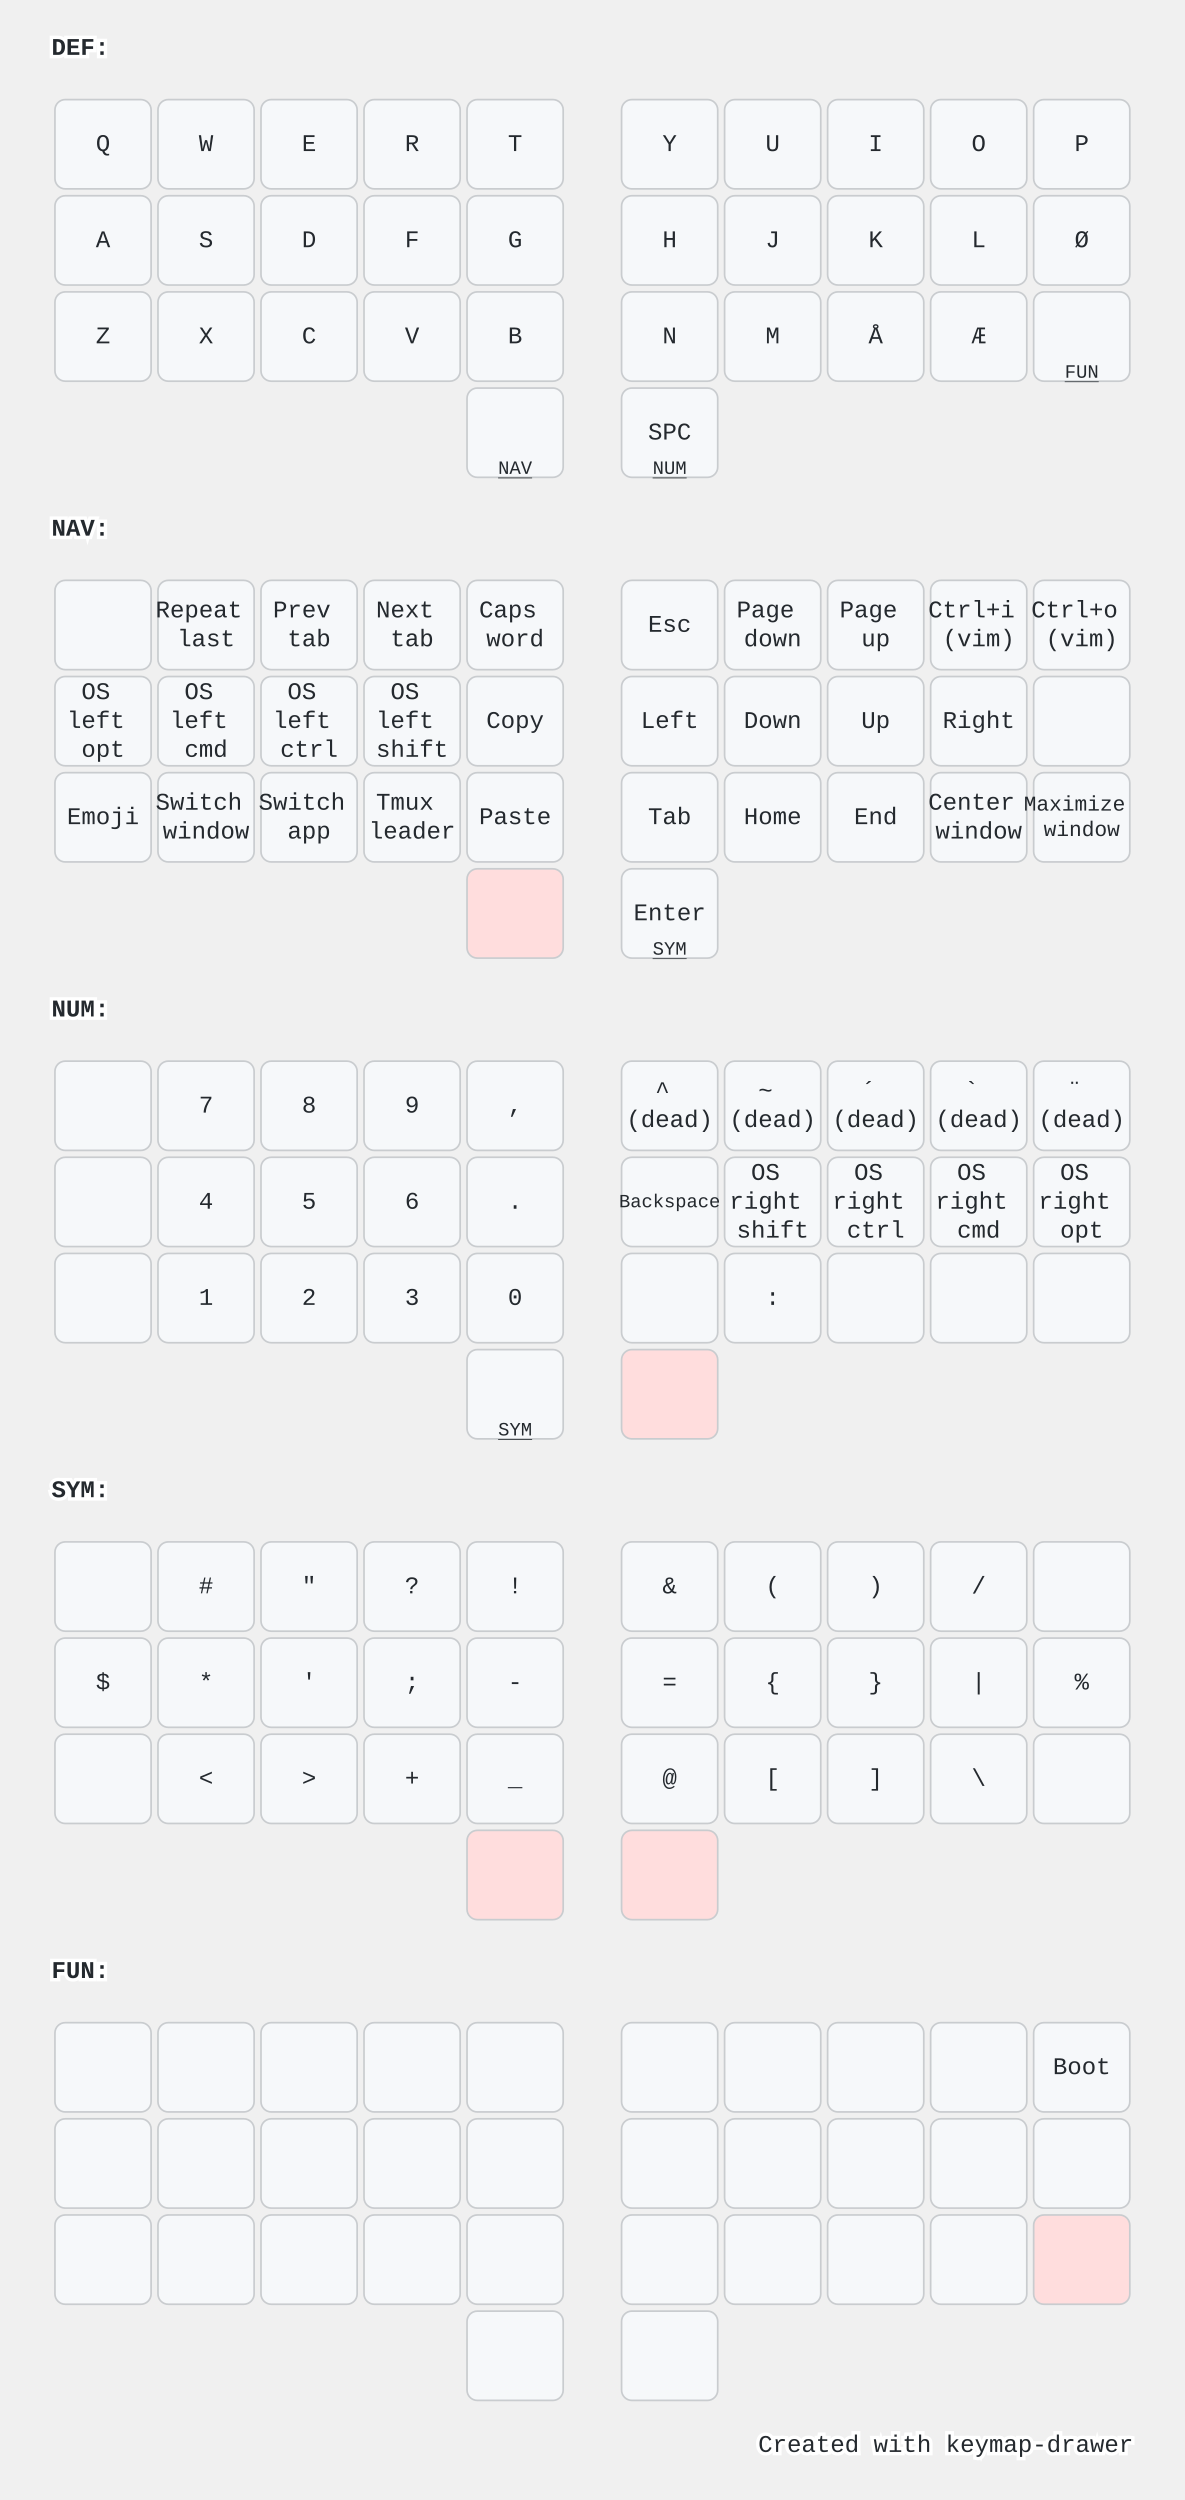
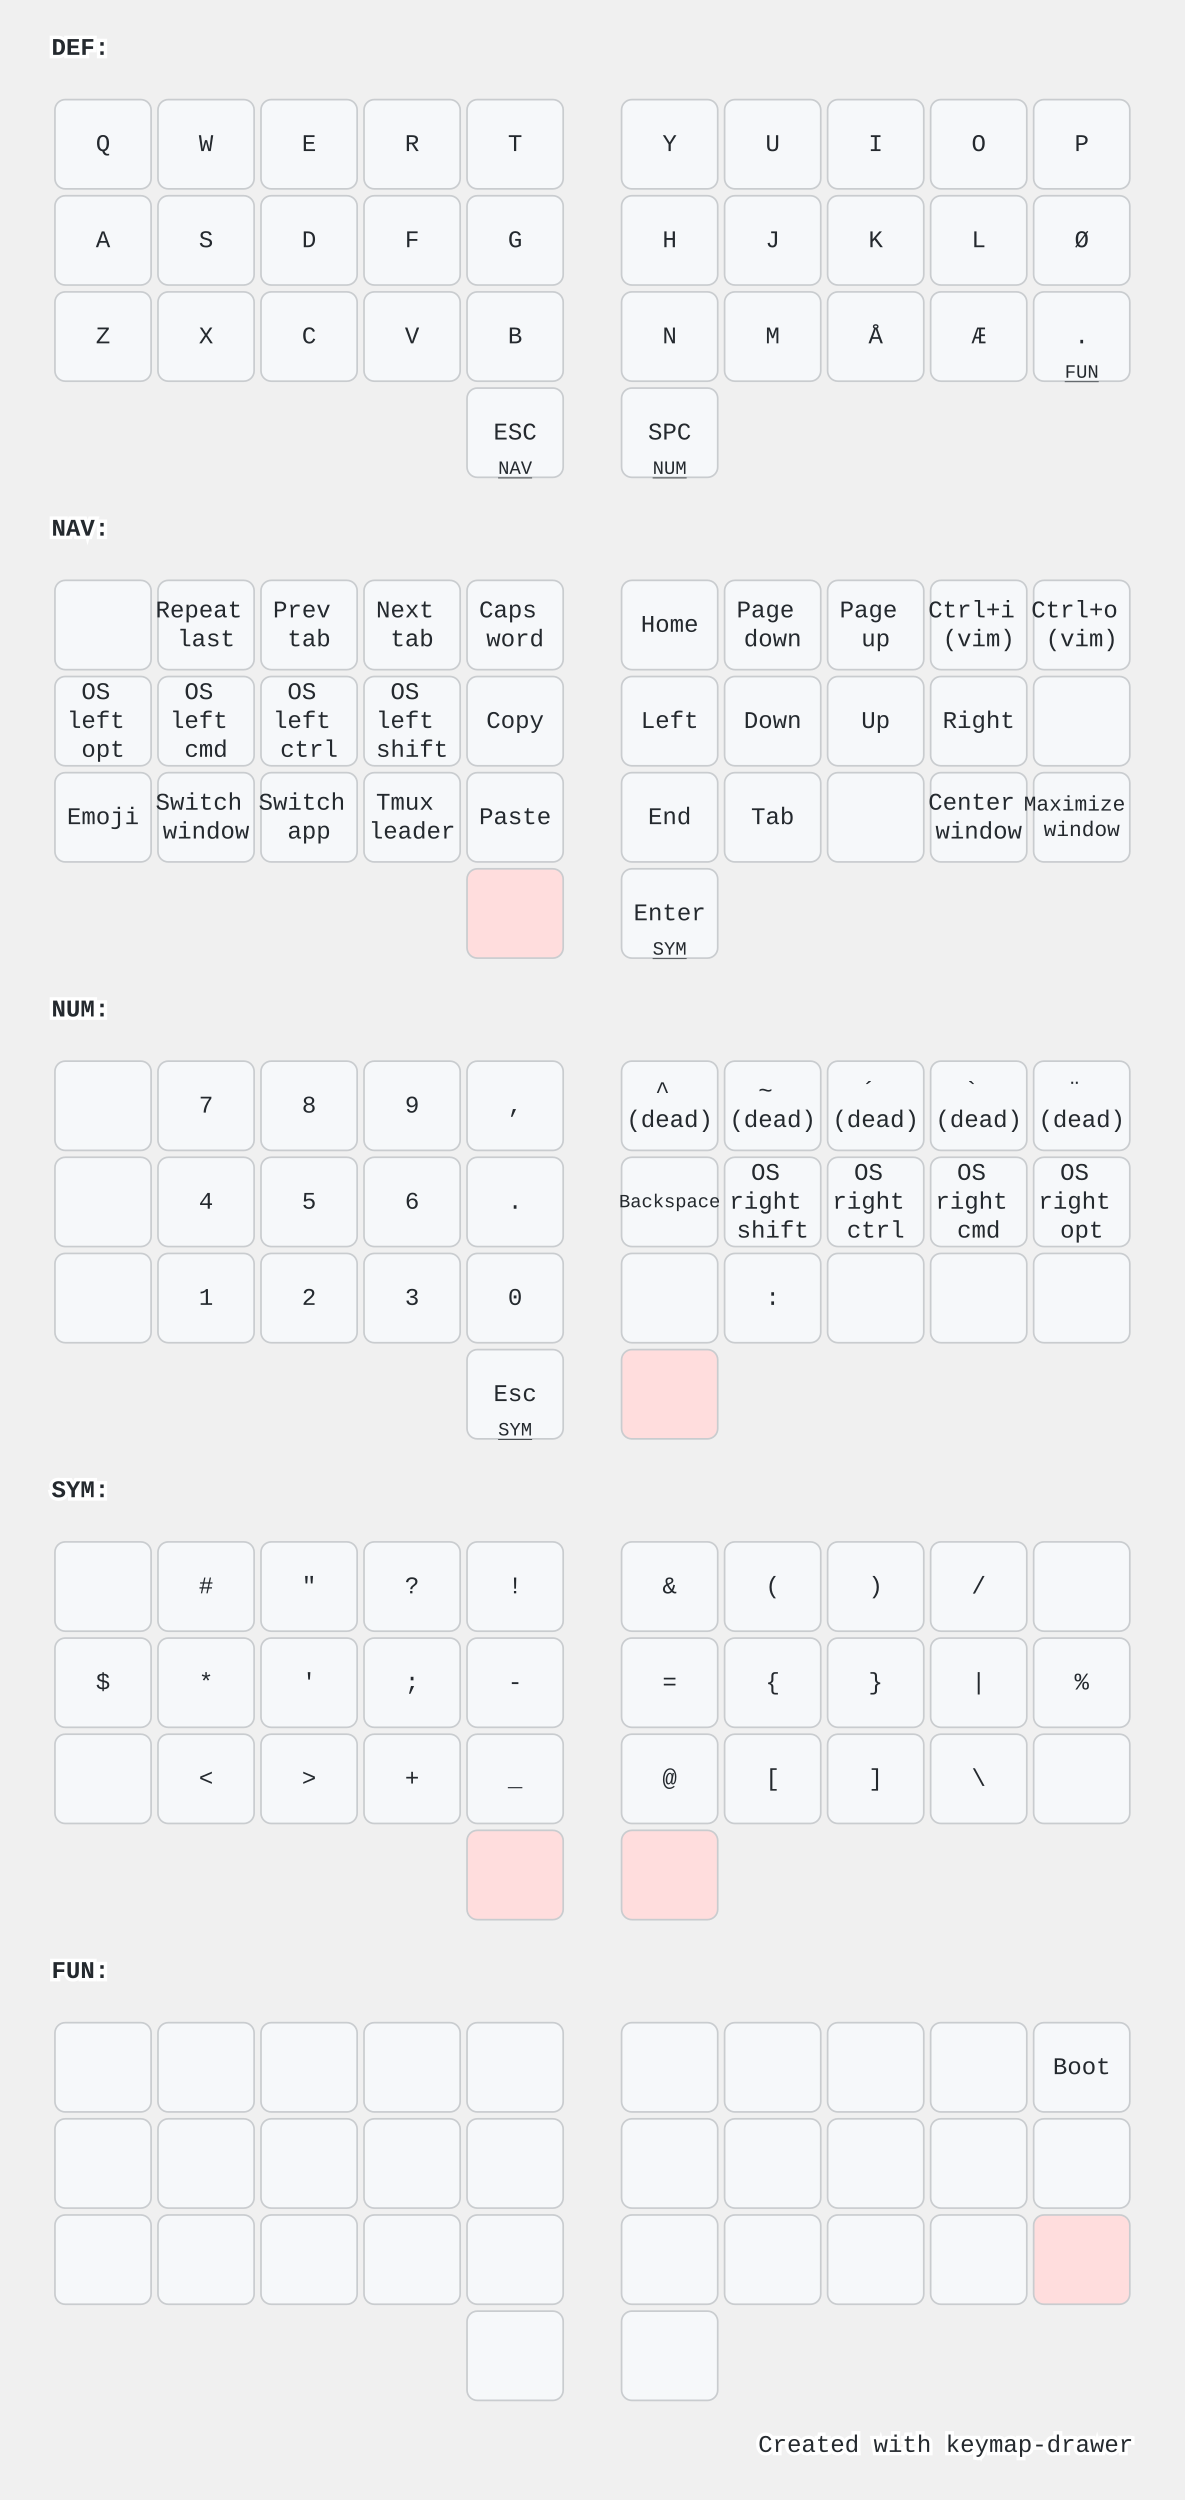
<svg xmlns="http://www.w3.org/2000/svg" width="690" height="1456" viewBox="0 0 690 1456" class="keymap">
  <style>/* inherit to force styles through use tags */
svg path {
    fill: inherit;
}

/* font and background color specifications */
svg.keymap {
    font-family: SFMono-Regular,Consolas,Liberation Mono,Menlo,monospace;
    font-size: 14px;
    font-kerning: normal;
    text-rendering: optimizeLegibility;
    fill: #24292e;
}

/* default key styling */
rect.key {
    fill: #f6f8fa;
}

rect.key, rect.combo {
    stroke: #c9cccf;
    stroke-width: 1;
}

/* default key side styling, only used is draw_key_sides is set */
rect.side {
    filter: brightness(90%);
}

/* color accent for combo boxes */
rect.combo, rect.combo-separate {
    fill: #cdf;
}

/* color accent for held keys */
rect.held, rect.combo.held {
    fill: #fdd;
}

/* color accent for ghost (optional) keys */
rect.ghost, rect.combo.ghost {
    stroke-dasharray: 4, 4;
    stroke-width: 2;
}

text {
    text-anchor: middle;
    dominant-baseline: middle;
}

/* styling for layer labels */
text.label {
    font-weight: bold;
    text-anchor: start;
    stroke: white;
    stroke-width: 4;
    paint-order: stroke;
}

/* styling for optional footer */
text.footer {
    text-anchor: end;
    dominant-baseline: auto;
    stroke: white;
    stroke-width: 4;
    paint-order: stroke;
}

/* styling for combo tap, and key non-tap label text */
text.combo, text.hold, text.shifted, text.left, text.right {
    font-size: 11px;
}

text.hold {
    text-anchor: middle;
    dominant-baseline: auto;
}

text.shifted {
    text-anchor: middle;
    dominant-baseline: hanging;
}

text.left {
    text-anchor: start;
}

text.right {
    text-anchor: end;
}

text.layer-activator {
    text-decoration: underline;
}

/* styling for hold/shifted label text in combo box */
text.combo.hold, text.combo.shifted, text.combo.left, text.combo.right {
    font-size: 8px;
}

/* lighter symbol for transparent keys */
text.trans {
    fill: #7b7e81;
}

/* styling for combo dendrons */
path.combo {
    stroke-width: 1;
    stroke: gray;
    fill: none;
}

/* Start Tabler Icons Cleanup */
/* cannot use height/width with glyphs */
.icon-tabler &gt; path {
    fill: inherit;
    stroke: inherit;
    stroke-width: 2;
}
/* hide tabler's default box */
.icon-tabler &gt; path[stroke="none"][fill="none"] {
    visibility: hidden;
}
/* End Tabler Icons Cleanup */

@media (prefers-color-scheme: dark) {
svg.keymap { fill: #d1d6db; }
rect.key { fill: #3f4750; }
rect.key, rect.combo { stroke: #60666c; }
rect.combo, rect.combo-separate { fill: #1f3d7a; }
rect.held, rect.combo.held { fill: #854747; }
text.label, text.footer { stroke: black; }
text.trans { fill: #7e8184; }
path.combo { stroke: #7f7f7f; }

}</style>
  <g transform="translate(30, 0)" class="layer-DEF">
    <text x="0" y="28" class="label" id="DEF">DEF:</text>
    <g transform="translate(0, 56)">
      <g transform="translate(30, 28)" class="key keypos-0">
        <rect rx="6" ry="6" x="-28" y="-26" width="56" height="52" class="key" />
        <text x="0" y="0" class="key tap">Q</text>
      </g>
      <g transform="translate(90, 28)" class="key keypos-1">
        <rect rx="6" ry="6" x="-28" y="-26" width="56" height="52" class="key" />
        <text x="0" y="0" class="key tap">W</text>
      </g>
      <g transform="translate(150, 28)" class="key keypos-2">
        <rect rx="6" ry="6" x="-28" y="-26" width="56" height="52" class="key" />
        <text x="0" y="0" class="key tap">E</text>
      </g>
      <g transform="translate(210, 28)" class="key keypos-3">
        <rect rx="6" ry="6" x="-28" y="-26" width="56" height="52" class="key" />
        <text x="0" y="0" class="key tap">R</text>
      </g>
      <g transform="translate(270, 28)" class="key keypos-4">
        <rect rx="6" ry="6" x="-28" y="-26" width="56" height="52" class="key" />
        <text x="0" y="0" class="key tap">T</text>
      </g>
      <g transform="translate(360, 28)" class="key keypos-5">
        <rect rx="6" ry="6" x="-28" y="-26" width="56" height="52" class="key" />
        <text x="0" y="0" class="key tap">Y</text>
      </g>
      <g transform="translate(420, 28)" class="key keypos-6">
        <rect rx="6" ry="6" x="-28" y="-26" width="56" height="52" class="key" />
        <text x="0" y="0" class="key tap">U</text>
      </g>
      <g transform="translate(480, 28)" class="key keypos-7">
        <rect rx="6" ry="6" x="-28" y="-26" width="56" height="52" class="key" />
        <text x="0" y="0" class="key tap">I</text>
      </g>
      <g transform="translate(540, 28)" class="key keypos-8">
        <rect rx="6" ry="6" x="-28" y="-26" width="56" height="52" class="key" />
        <text x="0" y="0" class="key tap">O</text>
      </g>
      <g transform="translate(600, 28)" class="key keypos-9">
        <rect rx="6" ry="6" x="-28" y="-26" width="56" height="52" class="key" />
        <text x="0" y="0" class="key tap">P</text>
      </g>
      <g transform="translate(30, 84)" class="key keypos-10">
        <rect rx="6" ry="6" x="-28" y="-26" width="56" height="52" class="key" />
        <text x="0" y="0" class="key tap">A</text>
      </g>
      <g transform="translate(90, 84)" class="key keypos-11">
        <rect rx="6" ry="6" x="-28" y="-26" width="56" height="52" class="key" />
        <text x="0" y="0" class="key tap">S</text>
      </g>
      <g transform="translate(150, 84)" class="key keypos-12">
        <rect rx="6" ry="6" x="-28" y="-26" width="56" height="52" class="key" />
        <text x="0" y="0" class="key tap">D</text>
      </g>
      <g transform="translate(210, 84)" class="key keypos-13">
        <rect rx="6" ry="6" x="-28" y="-26" width="56" height="52" class="key" />
        <text x="0" y="0" class="key tap">F</text>
      </g>
      <g transform="translate(270, 84)" class="key keypos-14">
        <rect rx="6" ry="6" x="-28" y="-26" width="56" height="52" class="key" />
        <text x="0" y="0" class="key tap">G</text>
      </g>
      <g transform="translate(360, 84)" class="key keypos-15">
        <rect rx="6" ry="6" x="-28" y="-26" width="56" height="52" class="key" />
        <text x="0" y="0" class="key tap">H</text>
      </g>
      <g transform="translate(420, 84)" class="key keypos-16">
        <rect rx="6" ry="6" x="-28" y="-26" width="56" height="52" class="key" />
        <text x="0" y="0" class="key tap">J</text>
      </g>
      <g transform="translate(480, 84)" class="key keypos-17">
        <rect rx="6" ry="6" x="-28" y="-26" width="56" height="52" class="key" />
        <text x="0" y="0" class="key tap">K</text>
      </g>
      <g transform="translate(540, 84)" class="key keypos-18">
        <rect rx="6" ry="6" x="-28" y="-26" width="56" height="52" class="key" />
        <text x="0" y="0" class="key tap">L</text>
      </g>
      <g transform="translate(600, 84)" class="key keypos-19">
        <rect rx="6" ry="6" x="-28" y="-26" width="56" height="52" class="key" />
        <text x="0" y="0" class="key tap">Ø</text>
      </g>
      <g transform="translate(30, 140)" class="key keypos-20">
        <rect rx="6" ry="6" x="-28" y="-26" width="56" height="52" class="key" />
        <text x="0" y="0" class="key tap">Z</text>
      </g>
      <g transform="translate(90, 140)" class="key keypos-21">
        <rect rx="6" ry="6" x="-28" y="-26" width="56" height="52" class="key" />
        <text x="0" y="0" class="key tap">X</text>
      </g>
      <g transform="translate(150, 140)" class="key keypos-22">
        <rect rx="6" ry="6" x="-28" y="-26" width="56" height="52" class="key" />
        <text x="0" y="0" class="key tap">C</text>
      </g>
      <g transform="translate(210, 140)" class="key keypos-23">
        <rect rx="6" ry="6" x="-28" y="-26" width="56" height="52" class="key" />
        <text x="0" y="0" class="key tap">V</text>
      </g>
      <g transform="translate(270, 140)" class="key keypos-24">
        <rect rx="6" ry="6" x="-28" y="-26" width="56" height="52" class="key" />
        <text x="0" y="0" class="key tap">B</text>
      </g>
      <g transform="translate(360, 140)" class="key keypos-25">
        <rect rx="6" ry="6" x="-28" y="-26" width="56" height="52" class="key" />
        <text x="0" y="0" class="key tap">N</text>
      </g>
      <g transform="translate(420, 140)" class="key keypos-26">
        <rect rx="6" ry="6" x="-28" y="-26" width="56" height="52" class="key" />
        <text x="0" y="0" class="key tap">M</text>
      </g>
      <g transform="translate(480, 140)" class="key keypos-27">
        <rect rx="6" ry="6" x="-28" y="-26" width="56" height="52" class="key" />
        <text x="0" y="0" class="key tap">Å</text>
      </g>
      <g transform="translate(540, 140)" class="key keypos-28">
        <rect rx="6" ry="6" x="-28" y="-26" width="56" height="52" class="key" />
        <text x="0" y="0" class="key tap">Æ</text>
      </g>
      <g transform="translate(600, 140)" class="key keypos-29">
        <rect rx="6" ry="6" x="-28" y="-26" width="56" height="52" class="key" />
+         <text x="0" y="0" class="key tap">.</text>
        <a href="#FUN">
          <text x="0" y="24" class="key hold layer-activator">FUN</text>
        </a>
      </g>
      <g transform="translate(270, 196)" class="key keypos-30">
        <rect rx="6" ry="6" x="-28" y="-26" width="56" height="52" class="key" />
+         <text x="0" y="0" class="key tap">ESC</text>
        <a href="#NAV">
          <text x="0" y="24" class="key hold layer-activator">NAV</text>
        </a>
      </g>
      <g transform="translate(360, 196)" class="key keypos-31">
        <rect rx="6" ry="6" x="-28" y="-26" width="56" height="52" class="key" />
        <text x="0" y="0" class="key tap">SPC</text>
        <a href="#NUM">
          <text x="0" y="24" class="key hold layer-activator">NUM</text>
        </a>
      </g>
    </g>
  </g>
  <g transform="translate(30, 280)" class="layer-NAV">
    <text x="0" y="28" class="label" id="NAV">NAV:</text>
    <g transform="translate(0, 56)">
      <g transform="translate(30, 28)" class="key keypos-0">
        <rect rx="6" ry="6" x="-28" y="-26" width="56" height="52" class="key" />
      </g>
      <g transform="translate(90, 28)" class="key keypos-1">
        <rect rx="6" ry="6" x="-28" y="-26" width="56" height="52" class="key" />
        <text x="0" y="0" class="key tap">
          <tspan x="0" dy="-0.6em">Repeat</tspan>
          <tspan x="0" dy="1.2em">last</tspan>
        </text>
      </g>
      <g transform="translate(150, 28)" class="key keypos-2">
        <rect rx="6" ry="6" x="-28" y="-26" width="56" height="52" class="key" />
        <text x="0" y="0" class="key tap">
          <tspan x="0" dy="-0.6em">Prev</tspan>
          <tspan x="0" dy="1.2em">tab</tspan>
        </text>
      </g>
      <g transform="translate(210, 28)" class="key keypos-3">
        <rect rx="6" ry="6" x="-28" y="-26" width="56" height="52" class="key" />
        <text x="0" y="0" class="key tap">
          <tspan x="0" dy="-0.6em">Next</tspan>
          <tspan x="0" dy="1.2em">tab</tspan>
        </text>
      </g>
      <g transform="translate(270, 28)" class="key keypos-4">
        <rect rx="6" ry="6" x="-28" y="-26" width="56" height="52" class="key" />
        <text x="0" y="0" class="key tap">
          <tspan x="0" dy="-0.6em">Caps</tspan>
          <tspan x="0" dy="1.2em">word</tspan>
        </text>
      </g>
      <g transform="translate(360, 28)" class="key keypos-5">
        <rect rx="6" ry="6" x="-28" y="-26" width="56" height="52" class="key" />
-         <text x="0" y="0" class="key tap">Esc</text>
+         <text x="0" y="0" class="key tap">Home</text>
      </g>
      <g transform="translate(420, 28)" class="key keypos-6">
        <rect rx="6" ry="6" x="-28" y="-26" width="56" height="52" class="key" />
        <text x="0" y="0" class="key tap">
          <tspan x="0" dy="-0.6em">Page</tspan>
          <tspan x="0" dy="1.2em">down</tspan>
        </text>
      </g>
      <g transform="translate(480, 28)" class="key keypos-7">
        <rect rx="6" ry="6" x="-28" y="-26" width="56" height="52" class="key" />
        <text x="0" y="0" class="key tap">
          <tspan x="0" dy="-0.6em">Page</tspan>
          <tspan x="0" dy="1.2em">up</tspan>
        </text>
      </g>
      <g transform="translate(540, 28)" class="key keypos-8">
        <rect rx="6" ry="6" x="-28" y="-26" width="56" height="52" class="key" />
        <text x="0" y="0" class="key tap">
          <tspan x="0" dy="-0.6em">Ctrl+i</tspan>
          <tspan x="0" dy="1.2em">(vim)</tspan>
        </text>
      </g>
      <g transform="translate(600, 28)" class="key keypos-9">
        <rect rx="6" ry="6" x="-28" y="-26" width="56" height="52" class="key" />
        <text x="0" y="0" class="key tap">
          <tspan x="0" dy="-0.6em">Ctrl+o</tspan>
          <tspan x="0" dy="1.2em">(vim)</tspan>
        </text>
      </g>
      <g transform="translate(30, 84)" class="key keypos-10">
        <rect rx="6" ry="6" x="-28" y="-26" width="56" height="52" class="key" />
        <text x="0" y="0" class="key tap">
          <tspan x="0" dy="-1.2em">OS</tspan>
          <tspan x="0" dy="1.2em">left</tspan>
          <tspan x="0" dy="1.2em">opt</tspan>
        </text>
      </g>
      <g transform="translate(90, 84)" class="key keypos-11">
        <rect rx="6" ry="6" x="-28" y="-26" width="56" height="52" class="key" />
        <text x="0" y="0" class="key tap">
          <tspan x="0" dy="-1.2em">OS</tspan>
          <tspan x="0" dy="1.2em">left</tspan>
          <tspan x="0" dy="1.2em">cmd</tspan>
        </text>
      </g>
      <g transform="translate(150, 84)" class="key keypos-12">
        <rect rx="6" ry="6" x="-28" y="-26" width="56" height="52" class="key" />
        <text x="0" y="0" class="key tap">
          <tspan x="0" dy="-1.2em">OS</tspan>
          <tspan x="0" dy="1.2em">left</tspan>
          <tspan x="0" dy="1.2em">ctrl</tspan>
        </text>
      </g>
      <g transform="translate(210, 84)" class="key keypos-13">
        <rect rx="6" ry="6" x="-28" y="-26" width="56" height="52" class="key" />
        <text x="0" y="0" class="key tap">
          <tspan x="0" dy="-1.2em">OS</tspan>
          <tspan x="0" dy="1.2em">left</tspan>
          <tspan x="0" dy="1.2em">shift</tspan>
        </text>
      </g>
      <g transform="translate(270, 84)" class="key keypos-14">
        <rect rx="6" ry="6" x="-28" y="-26" width="56" height="52" class="key" />
        <text x="0" y="0" class="key tap">Copy</text>
      </g>
      <g transform="translate(360, 84)" class="key keypos-15">
        <rect rx="6" ry="6" x="-28" y="-26" width="56" height="52" class="key" />
        <text x="0" y="0" class="key tap">Left</text>
      </g>
      <g transform="translate(420, 84)" class="key keypos-16">
        <rect rx="6" ry="6" x="-28" y="-26" width="56" height="52" class="key" />
        <text x="0" y="0" class="key tap">Down</text>
      </g>
      <g transform="translate(480, 84)" class="key keypos-17">
        <rect rx="6" ry="6" x="-28" y="-26" width="56" height="52" class="key" />
        <text x="0" y="0" class="key tap">Up</text>
      </g>
      <g transform="translate(540, 84)" class="key keypos-18">
        <rect rx="6" ry="6" x="-28" y="-26" width="56" height="52" class="key" />
        <text x="0" y="0" class="key tap">Right</text>
      </g>
      <g transform="translate(600, 84)" class="key keypos-19">
        <rect rx="6" ry="6" x="-28" y="-26" width="56" height="52" class="key" />
      </g>
      <g transform="translate(30, 140)" class="key keypos-20">
        <rect rx="6" ry="6" x="-28" y="-26" width="56" height="52" class="key" />
        <text x="0" y="0" class="key tap">Emoji</text>
      </g>
      <g transform="translate(90, 140)" class="key keypos-21">
        <rect rx="6" ry="6" x="-28" y="-26" width="56" height="52" class="key" />
        <text x="0" y="0" class="key tap">
          <tspan x="0" dy="-0.6em">Switch</tspan>
          <tspan x="0" dy="1.2em">window</tspan>
        </text>
      </g>
      <g transform="translate(150, 140)" class="key keypos-22">
        <rect rx="6" ry="6" x="-28" y="-26" width="56" height="52" class="key" />
        <text x="0" y="0" class="key tap">
          <tspan x="0" dy="-0.6em">Switch</tspan>
          <tspan x="0" dy="1.2em">app</tspan>
        </text>
      </g>
      <g transform="translate(210, 140)" class="key keypos-23">
        <rect rx="6" ry="6" x="-28" y="-26" width="56" height="52" class="key" />
        <text x="0" y="0" class="key tap">
          <tspan x="0" dy="-0.6em">Tmux</tspan>
          <tspan x="0" dy="1.2em">leader</tspan>
        </text>
      </g>
      <g transform="translate(270, 140)" class="key keypos-24">
        <rect rx="6" ry="6" x="-28" y="-26" width="56" height="52" class="key" />
        <text x="0" y="0" class="key tap">Paste</text>
      </g>
      <g transform="translate(360, 140)" class="key keypos-25">
        <rect rx="6" ry="6" x="-28" y="-26" width="56" height="52" class="key" />
+         <text x="0" y="0" class="key tap">End</text>
+       </g>
+       <g transform="translate(420, 140)" class="key keypos-26">
+         <rect rx="6" ry="6" x="-28" y="-26" width="56" height="52" class="key" />
        <text x="0" y="0" class="key tap">Tab</text>
      </g>
-       <g transform="translate(420, 140)" class="key keypos-26">
-         <rect rx="6" ry="6" x="-28" y="-26" width="56" height="52" class="key" />
-         <text x="0" y="0" class="key tap">Home</text>
-       </g>
      <g transform="translate(480, 140)" class="key keypos-27">
        <rect rx="6" ry="6" x="-28" y="-26" width="56" height="52" class="key" />
-         <text x="0" y="0" class="key tap">End</text>
      </g>
      <g transform="translate(540, 140)" class="key keypos-28">
        <rect rx="6" ry="6" x="-28" y="-26" width="56" height="52" class="key" />
        <text x="0" y="0" class="key tap">
          <tspan x="0" dy="-0.6em">Center</tspan>
          <tspan x="0" dy="1.2em">window</tspan>
        </text>
      </g>
      <g transform="translate(600, 140)" class="key keypos-29">
        <rect rx="6" ry="6" x="-28" y="-26" width="56" height="52" class="key" />
        <text x="0" y="0" class="key tap">
          <tspan x="0" dy="-0.6em" style="font-size: 88%">Maximize</tspan>
          <tspan x="0" dy="1.2em" style="font-size: 88%">window</tspan>
        </text>
      </g>
      <g transform="translate(270, 196)" class="key held keypos-30">
        <rect rx="6" ry="6" x="-28" y="-26" width="56" height="52" class="key held" />
      </g>
      <g transform="translate(360, 196)" class="key keypos-31">
        <rect rx="6" ry="6" x="-28" y="-26" width="56" height="52" class="key" />
        <text x="0" y="0" class="key tap">Enter</text>
        <a href="#SYM">
          <text x="0" y="24" class="key hold layer-activator">SYM</text>
        </a>
      </g>
    </g>
  </g>
  <g transform="translate(30, 560)" class="layer-NUM">
    <text x="0" y="28" class="label" id="NUM">NUM:</text>
    <g transform="translate(0, 56)">
      <g transform="translate(30, 28)" class="key keypos-0">
        <rect rx="6" ry="6" x="-28" y="-26" width="56" height="52" class="key" />
      </g>
      <g transform="translate(90, 28)" class="key keypos-1">
        <rect rx="6" ry="6" x="-28" y="-26" width="56" height="52" class="key" />
        <text x="0" y="0" class="key tap">7</text>
      </g>
      <g transform="translate(150, 28)" class="key keypos-2">
        <rect rx="6" ry="6" x="-28" y="-26" width="56" height="52" class="key" />
        <text x="0" y="0" class="key tap">8</text>
      </g>
      <g transform="translate(210, 28)" class="key keypos-3">
        <rect rx="6" ry="6" x="-28" y="-26" width="56" height="52" class="key" />
        <text x="0" y="0" class="key tap">9</text>
      </g>
      <g transform="translate(270, 28)" class="key keypos-4">
        <rect rx="6" ry="6" x="-28" y="-26" width="56" height="52" class="key" />
        <text x="0" y="0" class="key tap">,</text>
      </g>
      <g transform="translate(360, 28)" class="key keypos-5">
        <rect rx="6" ry="6" x="-28" y="-26" width="56" height="52" class="key" />
        <text x="0" y="0" class="key tap">
          <tspan x="0" dy="-0.6em">^</tspan>
          <tspan x="0" dy="1.2em">(dead)</tspan>
        </text>
      </g>
      <g transform="translate(420, 28)" class="key keypos-6">
        <rect rx="6" ry="6" x="-28" y="-26" width="56" height="52" class="key" />
        <text x="0" y="0" class="key tap">
          <tspan x="0" dy="-0.6em">~</tspan>
          <tspan x="0" dy="1.2em">(dead)</tspan>
        </text>
      </g>
      <g transform="translate(480, 28)" class="key keypos-7">
        <rect rx="6" ry="6" x="-28" y="-26" width="56" height="52" class="key" />
        <text x="0" y="0" class="key tap">
          <tspan x="0" dy="-0.6em">´</tspan>
          <tspan x="0" dy="1.2em">(dead)</tspan>
        </text>
      </g>
      <g transform="translate(540, 28)" class="key keypos-8">
        <rect rx="6" ry="6" x="-28" y="-26" width="56" height="52" class="key" />
        <text x="0" y="0" class="key tap">
          <tspan x="0" dy="-0.6em">`</tspan>
          <tspan x="0" dy="1.2em">(dead)</tspan>
        </text>
      </g>
      <g transform="translate(600, 28)" class="key keypos-9">
        <rect rx="6" ry="6" x="-28" y="-26" width="56" height="52" class="key" />
        <text x="0" y="0" class="key tap">
          <tspan x="0" dy="-0.6em">¨</tspan>
          <tspan x="0" dy="1.2em">(dead)</tspan>
        </text>
      </g>
      <g transform="translate(30, 84)" class="key keypos-10">
        <rect rx="6" ry="6" x="-28" y="-26" width="56" height="52" class="key" />
      </g>
      <g transform="translate(90, 84)" class="key keypos-11">
        <rect rx="6" ry="6" x="-28" y="-26" width="56" height="52" class="key" />
        <text x="0" y="0" class="key tap">4</text>
      </g>
      <g transform="translate(150, 84)" class="key keypos-12">
        <rect rx="6" ry="6" x="-28" y="-26" width="56" height="52" class="key" />
        <text x="0" y="0" class="key tap">5</text>
      </g>
      <g transform="translate(210, 84)" class="key keypos-13">
        <rect rx="6" ry="6" x="-28" y="-26" width="56" height="52" class="key" />
        <text x="0" y="0" class="key tap">6</text>
      </g>
      <g transform="translate(270, 84)" class="key keypos-14">
        <rect rx="6" ry="6" x="-28" y="-26" width="56" height="52" class="key" />
        <text x="0" y="0" class="key tap">.</text>
      </g>
      <g transform="translate(360, 84)" class="key keypos-15">
        <rect rx="6" ry="6" x="-28" y="-26" width="56" height="52" class="key" />
        <text x="0" y="0" class="key tap">
          <tspan style="font-size: 78%">Backspace</tspan>
        </text>
      </g>
      <g transform="translate(420, 84)" class="key keypos-16">
        <rect rx="6" ry="6" x="-28" y="-26" width="56" height="52" class="key" />
        <text x="0" y="0" class="key tap">
          <tspan x="0" dy="-1.2em">OS</tspan>
          <tspan x="0" dy="1.2em">right</tspan>
          <tspan x="0" dy="1.2em">shift</tspan>
        </text>
      </g>
      <g transform="translate(480, 84)" class="key keypos-17">
        <rect rx="6" ry="6" x="-28" y="-26" width="56" height="52" class="key" />
        <text x="0" y="0" class="key tap">
          <tspan x="0" dy="-1.2em">OS</tspan>
          <tspan x="0" dy="1.2em">right</tspan>
          <tspan x="0" dy="1.2em">ctrl</tspan>
        </text>
      </g>
      <g transform="translate(540, 84)" class="key keypos-18">
        <rect rx="6" ry="6" x="-28" y="-26" width="56" height="52" class="key" />
        <text x="0" y="0" class="key tap">
          <tspan x="0" dy="-1.2em">OS</tspan>
          <tspan x="0" dy="1.2em">right</tspan>
          <tspan x="0" dy="1.2em">cmd</tspan>
        </text>
      </g>
      <g transform="translate(600, 84)" class="key keypos-19">
        <rect rx="6" ry="6" x="-28" y="-26" width="56" height="52" class="key" />
        <text x="0" y="0" class="key tap">
          <tspan x="0" dy="-1.2em">OS</tspan>
          <tspan x="0" dy="1.2em">right</tspan>
          <tspan x="0" dy="1.2em">opt</tspan>
        </text>
      </g>
      <g transform="translate(30, 140)" class="key keypos-20">
        <rect rx="6" ry="6" x="-28" y="-26" width="56" height="52" class="key" />
      </g>
      <g transform="translate(90, 140)" class="key keypos-21">
        <rect rx="6" ry="6" x="-28" y="-26" width="56" height="52" class="key" />
        <text x="0" y="0" class="key tap">1</text>
      </g>
      <g transform="translate(150, 140)" class="key keypos-22">
        <rect rx="6" ry="6" x="-28" y="-26" width="56" height="52" class="key" />
        <text x="0" y="0" class="key tap">2</text>
      </g>
      <g transform="translate(210, 140)" class="key keypos-23">
        <rect rx="6" ry="6" x="-28" y="-26" width="56" height="52" class="key" />
        <text x="0" y="0" class="key tap">3</text>
      </g>
      <g transform="translate(270, 140)" class="key keypos-24">
        <rect rx="6" ry="6" x="-28" y="-26" width="56" height="52" class="key" />
        <text x="0" y="0" class="key tap">0</text>
      </g>
      <g transform="translate(360, 140)" class="key keypos-25">
        <rect rx="6" ry="6" x="-28" y="-26" width="56" height="52" class="key" />
      </g>
      <g transform="translate(420, 140)" class="key keypos-26">
        <rect rx="6" ry="6" x="-28" y="-26" width="56" height="52" class="key" />
        <text x="0" y="0" class="key tap">:</text>
      </g>
      <g transform="translate(480, 140)" class="key keypos-27">
        <rect rx="6" ry="6" x="-28" y="-26" width="56" height="52" class="key" />
      </g>
      <g transform="translate(540, 140)" class="key keypos-28">
        <rect rx="6" ry="6" x="-28" y="-26" width="56" height="52" class="key" />
      </g>
      <g transform="translate(600, 140)" class="key keypos-29">
        <rect rx="6" ry="6" x="-28" y="-26" width="56" height="52" class="key" />
      </g>
      <g transform="translate(270, 196)" class="key keypos-30">
        <rect rx="6" ry="6" x="-28" y="-26" width="56" height="52" class="key" />
+         <text x="0" y="0" class="key tap">Esc</text>
        <a href="#SYM">
          <text x="0" y="24" class="key hold layer-activator">SYM</text>
        </a>
      </g>
      <g transform="translate(360, 196)" class="key held keypos-31">
        <rect rx="6" ry="6" x="-28" y="-26" width="56" height="52" class="key held" />
      </g>
    </g>
  </g>
  <g transform="translate(30, 840)" class="layer-SYM">
    <text x="0" y="28" class="label" id="SYM">SYM:</text>
    <g transform="translate(0, 56)">
      <g transform="translate(30, 28)" class="key keypos-0">
        <rect rx="6" ry="6" x="-28" y="-26" width="56" height="52" class="key" />
      </g>
      <g transform="translate(90, 28)" class="key keypos-1">
        <rect rx="6" ry="6" x="-28" y="-26" width="56" height="52" class="key" />
        <text x="0" y="0" class="key tap">#</text>
      </g>
      <g transform="translate(150, 28)" class="key keypos-2">
        <rect rx="6" ry="6" x="-28" y="-26" width="56" height="52" class="key" />
        <text x="0" y="0" class="key tap">"</text>
      </g>
      <g transform="translate(210, 28)" class="key keypos-3">
        <rect rx="6" ry="6" x="-28" y="-26" width="56" height="52" class="key" />
        <text x="0" y="0" class="key tap">?</text>
      </g>
      <g transform="translate(270, 28)" class="key keypos-4">
        <rect rx="6" ry="6" x="-28" y="-26" width="56" height="52" class="key" />
        <text x="0" y="0" class="key tap">!</text>
      </g>
      <g transform="translate(360, 28)" class="key keypos-5">
        <rect rx="6" ry="6" x="-28" y="-26" width="56" height="52" class="key" />
        <text x="0" y="0" class="key tap">&amp;</text>
      </g>
      <g transform="translate(420, 28)" class="key keypos-6">
        <rect rx="6" ry="6" x="-28" y="-26" width="56" height="52" class="key" />
        <text x="0" y="0" class="key tap">(</text>
      </g>
      <g transform="translate(480, 28)" class="key keypos-7">
        <rect rx="6" ry="6" x="-28" y="-26" width="56" height="52" class="key" />
        <text x="0" y="0" class="key tap">)</text>
      </g>
      <g transform="translate(540, 28)" class="key keypos-8">
        <rect rx="6" ry="6" x="-28" y="-26" width="56" height="52" class="key" />
        <text x="0" y="0" class="key tap">/</text>
      </g>
      <g transform="translate(600, 28)" class="key keypos-9">
        <rect rx="6" ry="6" x="-28" y="-26" width="56" height="52" class="key" />
      </g>
      <g transform="translate(30, 84)" class="key keypos-10">
        <rect rx="6" ry="6" x="-28" y="-26" width="56" height="52" class="key" />
        <text x="0" y="0" class="key tap">$</text>
      </g>
      <g transform="translate(90, 84)" class="key keypos-11">
        <rect rx="6" ry="6" x="-28" y="-26" width="56" height="52" class="key" />
        <text x="0" y="0" class="key tap">*</text>
      </g>
      <g transform="translate(150, 84)" class="key keypos-12">
        <rect rx="6" ry="6" x="-28" y="-26" width="56" height="52" class="key" />
        <text x="0" y="0" class="key tap">'</text>
      </g>
      <g transform="translate(210, 84)" class="key keypos-13">
        <rect rx="6" ry="6" x="-28" y="-26" width="56" height="52" class="key" />
        <text x="0" y="0" class="key tap">;</text>
      </g>
      <g transform="translate(270, 84)" class="key keypos-14">
        <rect rx="6" ry="6" x="-28" y="-26" width="56" height="52" class="key" />
        <text x="0" y="0" class="key tap">-</text>
      </g>
      <g transform="translate(360, 84)" class="key keypos-15">
        <rect rx="6" ry="6" x="-28" y="-26" width="56" height="52" class="key" />
        <text x="0" y="0" class="key tap">=</text>
      </g>
      <g transform="translate(420, 84)" class="key keypos-16">
        <rect rx="6" ry="6" x="-28" y="-26" width="56" height="52" class="key" />
        <text x="0" y="0" class="key tap">{</text>
      </g>
      <g transform="translate(480, 84)" class="key keypos-17">
        <rect rx="6" ry="6" x="-28" y="-26" width="56" height="52" class="key" />
        <text x="0" y="0" class="key tap">}</text>
      </g>
      <g transform="translate(540, 84)" class="key keypos-18">
        <rect rx="6" ry="6" x="-28" y="-26" width="56" height="52" class="key" />
        <text x="0" y="0" class="key tap">|</text>
      </g>
      <g transform="translate(600, 84)" class="key keypos-19">
        <rect rx="6" ry="6" x="-28" y="-26" width="56" height="52" class="key" />
        <text x="0" y="0" class="key tap">%</text>
      </g>
      <g transform="translate(30, 140)" class="key keypos-20">
        <rect rx="6" ry="6" x="-28" y="-26" width="56" height="52" class="key" />
      </g>
      <g transform="translate(90, 140)" class="key keypos-21">
        <rect rx="6" ry="6" x="-28" y="-26" width="56" height="52" class="key" />
        <text x="0" y="0" class="key tap">&lt;</text>
      </g>
      <g transform="translate(150, 140)" class="key keypos-22">
        <rect rx="6" ry="6" x="-28" y="-26" width="56" height="52" class="key" />
        <text x="0" y="0" class="key tap">&gt;</text>
      </g>
      <g transform="translate(210, 140)" class="key keypos-23">
        <rect rx="6" ry="6" x="-28" y="-26" width="56" height="52" class="key" />
        <text x="0" y="0" class="key tap">+</text>
      </g>
      <g transform="translate(270, 140)" class="key keypos-24">
        <rect rx="6" ry="6" x="-28" y="-26" width="56" height="52" class="key" />
        <text x="0" y="0" class="key tap">_</text>
      </g>
      <g transform="translate(360, 140)" class="key keypos-25">
        <rect rx="6" ry="6" x="-28" y="-26" width="56" height="52" class="key" />
        <text x="0" y="0" class="key tap">@</text>
      </g>
      <g transform="translate(420, 140)" class="key keypos-26">
        <rect rx="6" ry="6" x="-28" y="-26" width="56" height="52" class="key" />
        <text x="0" y="0" class="key tap">[</text>
      </g>
      <g transform="translate(480, 140)" class="key keypos-27">
        <rect rx="6" ry="6" x="-28" y="-26" width="56" height="52" class="key" />
        <text x="0" y="0" class="key tap">]</text>
      </g>
      <g transform="translate(540, 140)" class="key keypos-28">
        <rect rx="6" ry="6" x="-28" y="-26" width="56" height="52" class="key" />
        <text x="0" y="0" class="key tap">\</text>
      </g>
      <g transform="translate(600, 140)" class="key keypos-29">
        <rect rx="6" ry="6" x="-28" y="-26" width="56" height="52" class="key" />
      </g>
      <g transform="translate(270, 196)" class="key held keypos-30">
        <rect rx="6" ry="6" x="-28" y="-26" width="56" height="52" class="key held" />
      </g>
      <g transform="translate(360, 196)" class="key held keypos-31">
        <rect rx="6" ry="6" x="-28" y="-26" width="56" height="52" class="key held" />
      </g>
    </g>
  </g>
  <g transform="translate(30, 1120)" class="layer-FUN">
    <text x="0" y="28" class="label" id="FUN">FUN:</text>
    <g transform="translate(0, 56)">
      <g transform="translate(30, 28)" class="key keypos-0">
        <rect rx="6" ry="6" x="-28" y="-26" width="56" height="52" class="key" />
      </g>
      <g transform="translate(90, 28)" class="key keypos-1">
        <rect rx="6" ry="6" x="-28" y="-26" width="56" height="52" class="key" />
      </g>
      <g transform="translate(150, 28)" class="key keypos-2">
        <rect rx="6" ry="6" x="-28" y="-26" width="56" height="52" class="key" />
      </g>
      <g transform="translate(210, 28)" class="key keypos-3">
        <rect rx="6" ry="6" x="-28" y="-26" width="56" height="52" class="key" />
      </g>
      <g transform="translate(270, 28)" class="key keypos-4">
        <rect rx="6" ry="6" x="-28" y="-26" width="56" height="52" class="key" />
      </g>
      <g transform="translate(360, 28)" class="key keypos-5">
        <rect rx="6" ry="6" x="-28" y="-26" width="56" height="52" class="key" />
      </g>
      <g transform="translate(420, 28)" class="key keypos-6">
        <rect rx="6" ry="6" x="-28" y="-26" width="56" height="52" class="key" />
      </g>
      <g transform="translate(480, 28)" class="key keypos-7">
        <rect rx="6" ry="6" x="-28" y="-26" width="56" height="52" class="key" />
      </g>
      <g transform="translate(540, 28)" class="key keypos-8">
        <rect rx="6" ry="6" x="-28" y="-26" width="56" height="52" class="key" />
      </g>
      <g transform="translate(600, 28)" class="key keypos-9">
        <rect rx="6" ry="6" x="-28" y="-26" width="56" height="52" class="key" />
        <text x="0" y="0" class="key tap">Boot</text>
      </g>
      <g transform="translate(30, 84)" class="key keypos-10">
        <rect rx="6" ry="6" x="-28" y="-26" width="56" height="52" class="key" />
      </g>
      <g transform="translate(90, 84)" class="key keypos-11">
        <rect rx="6" ry="6" x="-28" y="-26" width="56" height="52" class="key" />
      </g>
      <g transform="translate(150, 84)" class="key keypos-12">
        <rect rx="6" ry="6" x="-28" y="-26" width="56" height="52" class="key" />
      </g>
      <g transform="translate(210, 84)" class="key keypos-13">
        <rect rx="6" ry="6" x="-28" y="-26" width="56" height="52" class="key" />
      </g>
      <g transform="translate(270, 84)" class="key keypos-14">
        <rect rx="6" ry="6" x="-28" y="-26" width="56" height="52" class="key" />
      </g>
      <g transform="translate(360, 84)" class="key keypos-15">
        <rect rx="6" ry="6" x="-28" y="-26" width="56" height="52" class="key" />
      </g>
      <g transform="translate(420, 84)" class="key keypos-16">
        <rect rx="6" ry="6" x="-28" y="-26" width="56" height="52" class="key" />
      </g>
      <g transform="translate(480, 84)" class="key keypos-17">
        <rect rx="6" ry="6" x="-28" y="-26" width="56" height="52" class="key" />
      </g>
      <g transform="translate(540, 84)" class="key keypos-18">
        <rect rx="6" ry="6" x="-28" y="-26" width="56" height="52" class="key" />
      </g>
      <g transform="translate(600, 84)" class="key keypos-19">
        <rect rx="6" ry="6" x="-28" y="-26" width="56" height="52" class="key" />
      </g>
      <g transform="translate(30, 140)" class="key keypos-20">
        <rect rx="6" ry="6" x="-28" y="-26" width="56" height="52" class="key" />
      </g>
      <g transform="translate(90, 140)" class="key keypos-21">
        <rect rx="6" ry="6" x="-28" y="-26" width="56" height="52" class="key" />
      </g>
      <g transform="translate(150, 140)" class="key keypos-22">
        <rect rx="6" ry="6" x="-28" y="-26" width="56" height="52" class="key" />
      </g>
      <g transform="translate(210, 140)" class="key keypos-23">
        <rect rx="6" ry="6" x="-28" y="-26" width="56" height="52" class="key" />
      </g>
      <g transform="translate(270, 140)" class="key keypos-24">
        <rect rx="6" ry="6" x="-28" y="-26" width="56" height="52" class="key" />
      </g>
      <g transform="translate(360, 140)" class="key keypos-25">
        <rect rx="6" ry="6" x="-28" y="-26" width="56" height="52" class="key" />
      </g>
      <g transform="translate(420, 140)" class="key keypos-26">
        <rect rx="6" ry="6" x="-28" y="-26" width="56" height="52" class="key" />
      </g>
      <g transform="translate(480, 140)" class="key keypos-27">
        <rect rx="6" ry="6" x="-28" y="-26" width="56" height="52" class="key" />
      </g>
      <g transform="translate(540, 140)" class="key keypos-28">
        <rect rx="6" ry="6" x="-28" y="-26" width="56" height="52" class="key" />
      </g>
      <g transform="translate(600, 140)" class="key held keypos-29">
        <rect rx="6" ry="6" x="-28" y="-26" width="56" height="52" class="key held" />
      </g>
      <g transform="translate(270, 196)" class="key keypos-30">
        <rect rx="6" ry="6" x="-28" y="-26" width="56" height="52" class="key" />
      </g>
      <g transform="translate(360, 196)" class="key keypos-31">
        <rect rx="6" ry="6" x="-28" y="-26" width="56" height="52" class="key" />
      </g>
    </g>
  </g>
  <text x="660.0" y="1428.0" class="footer">Created with <a href="https://github.com/caksoylar/keymap-drawer">keymap-drawer</a>
  </text>
</svg>
